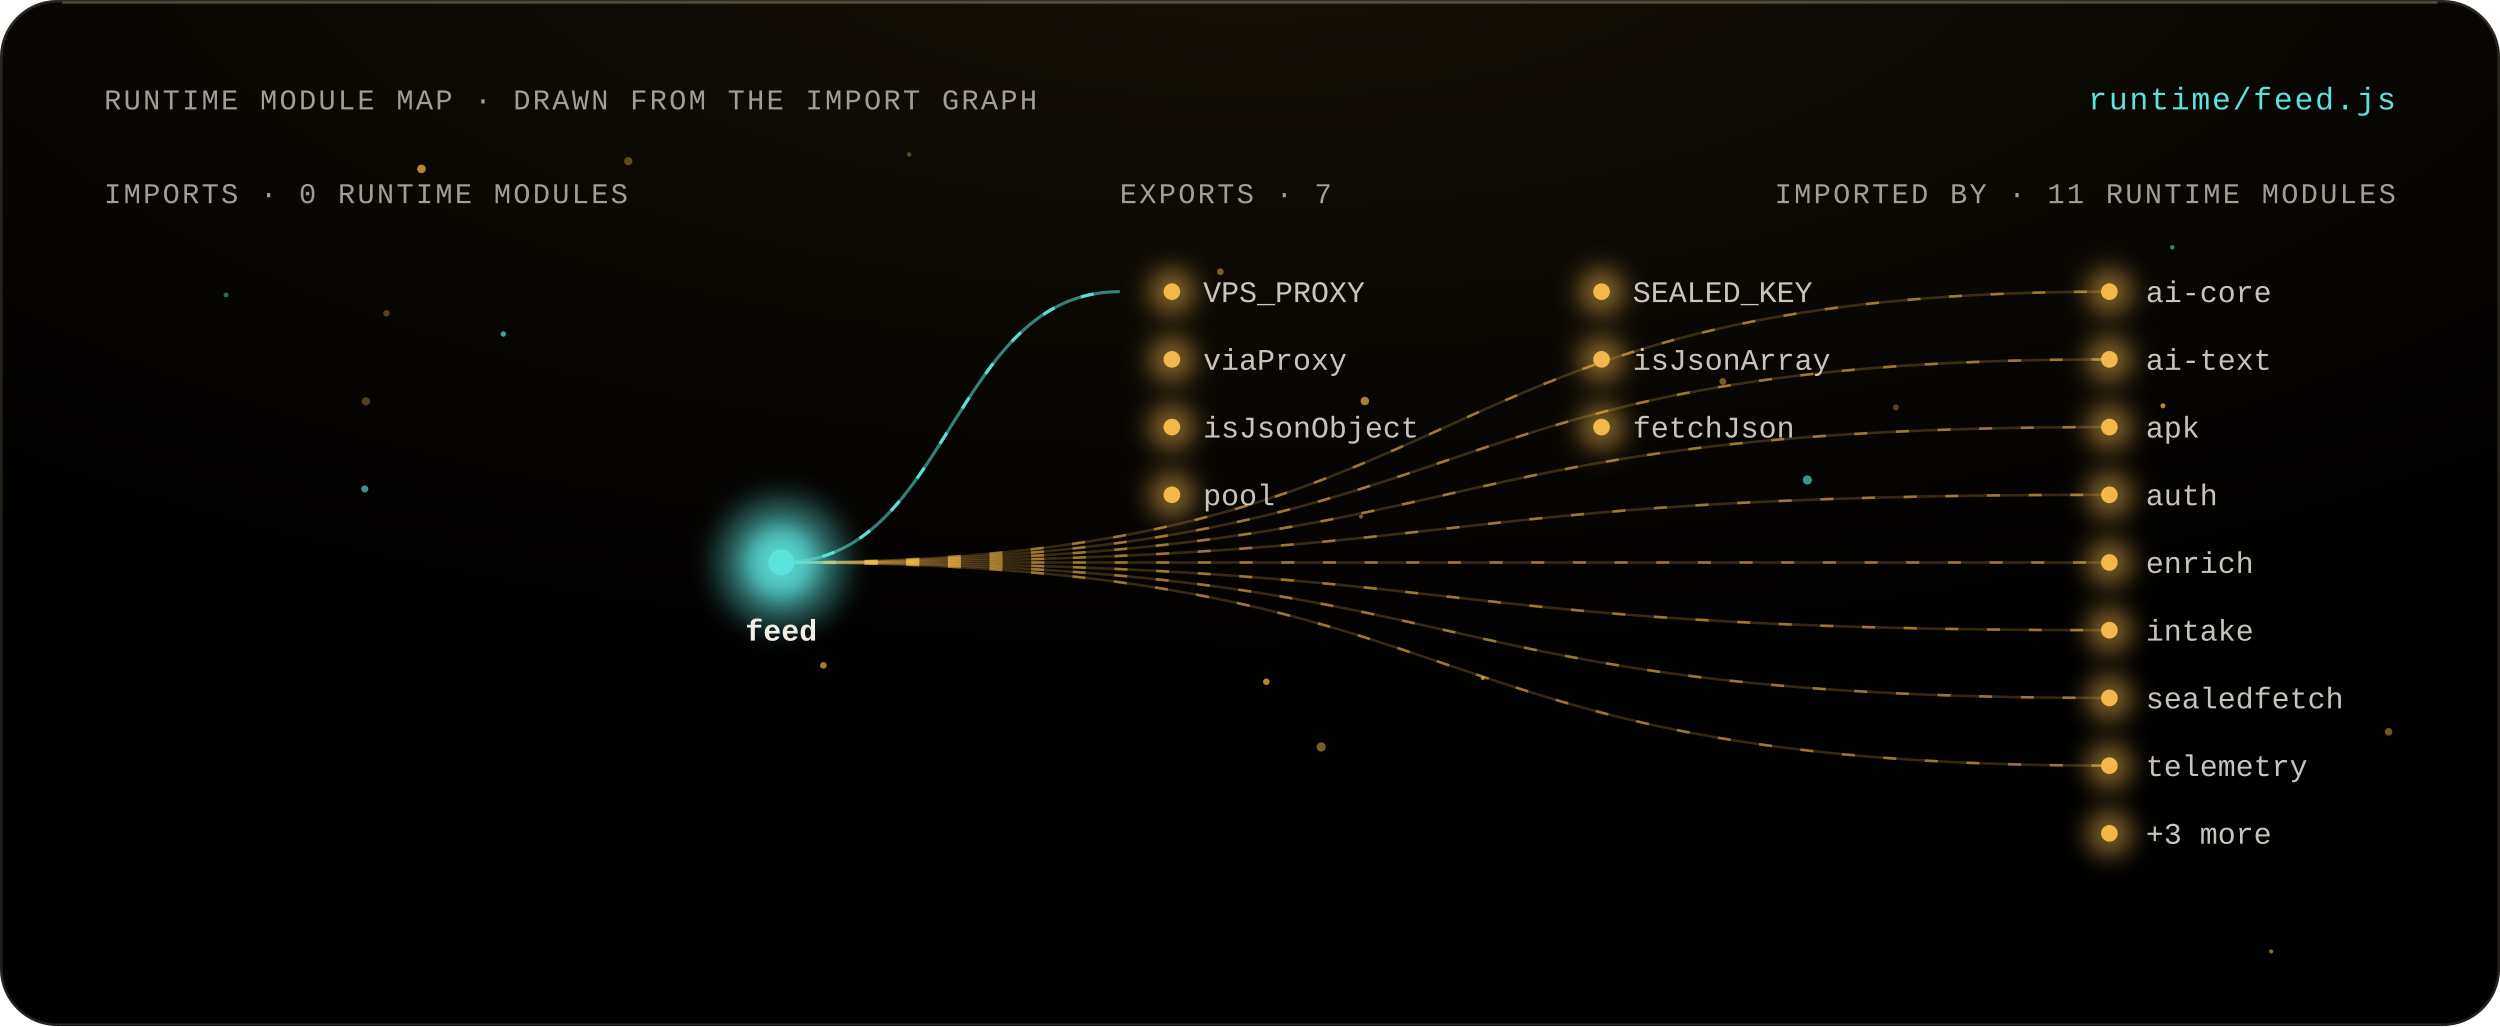
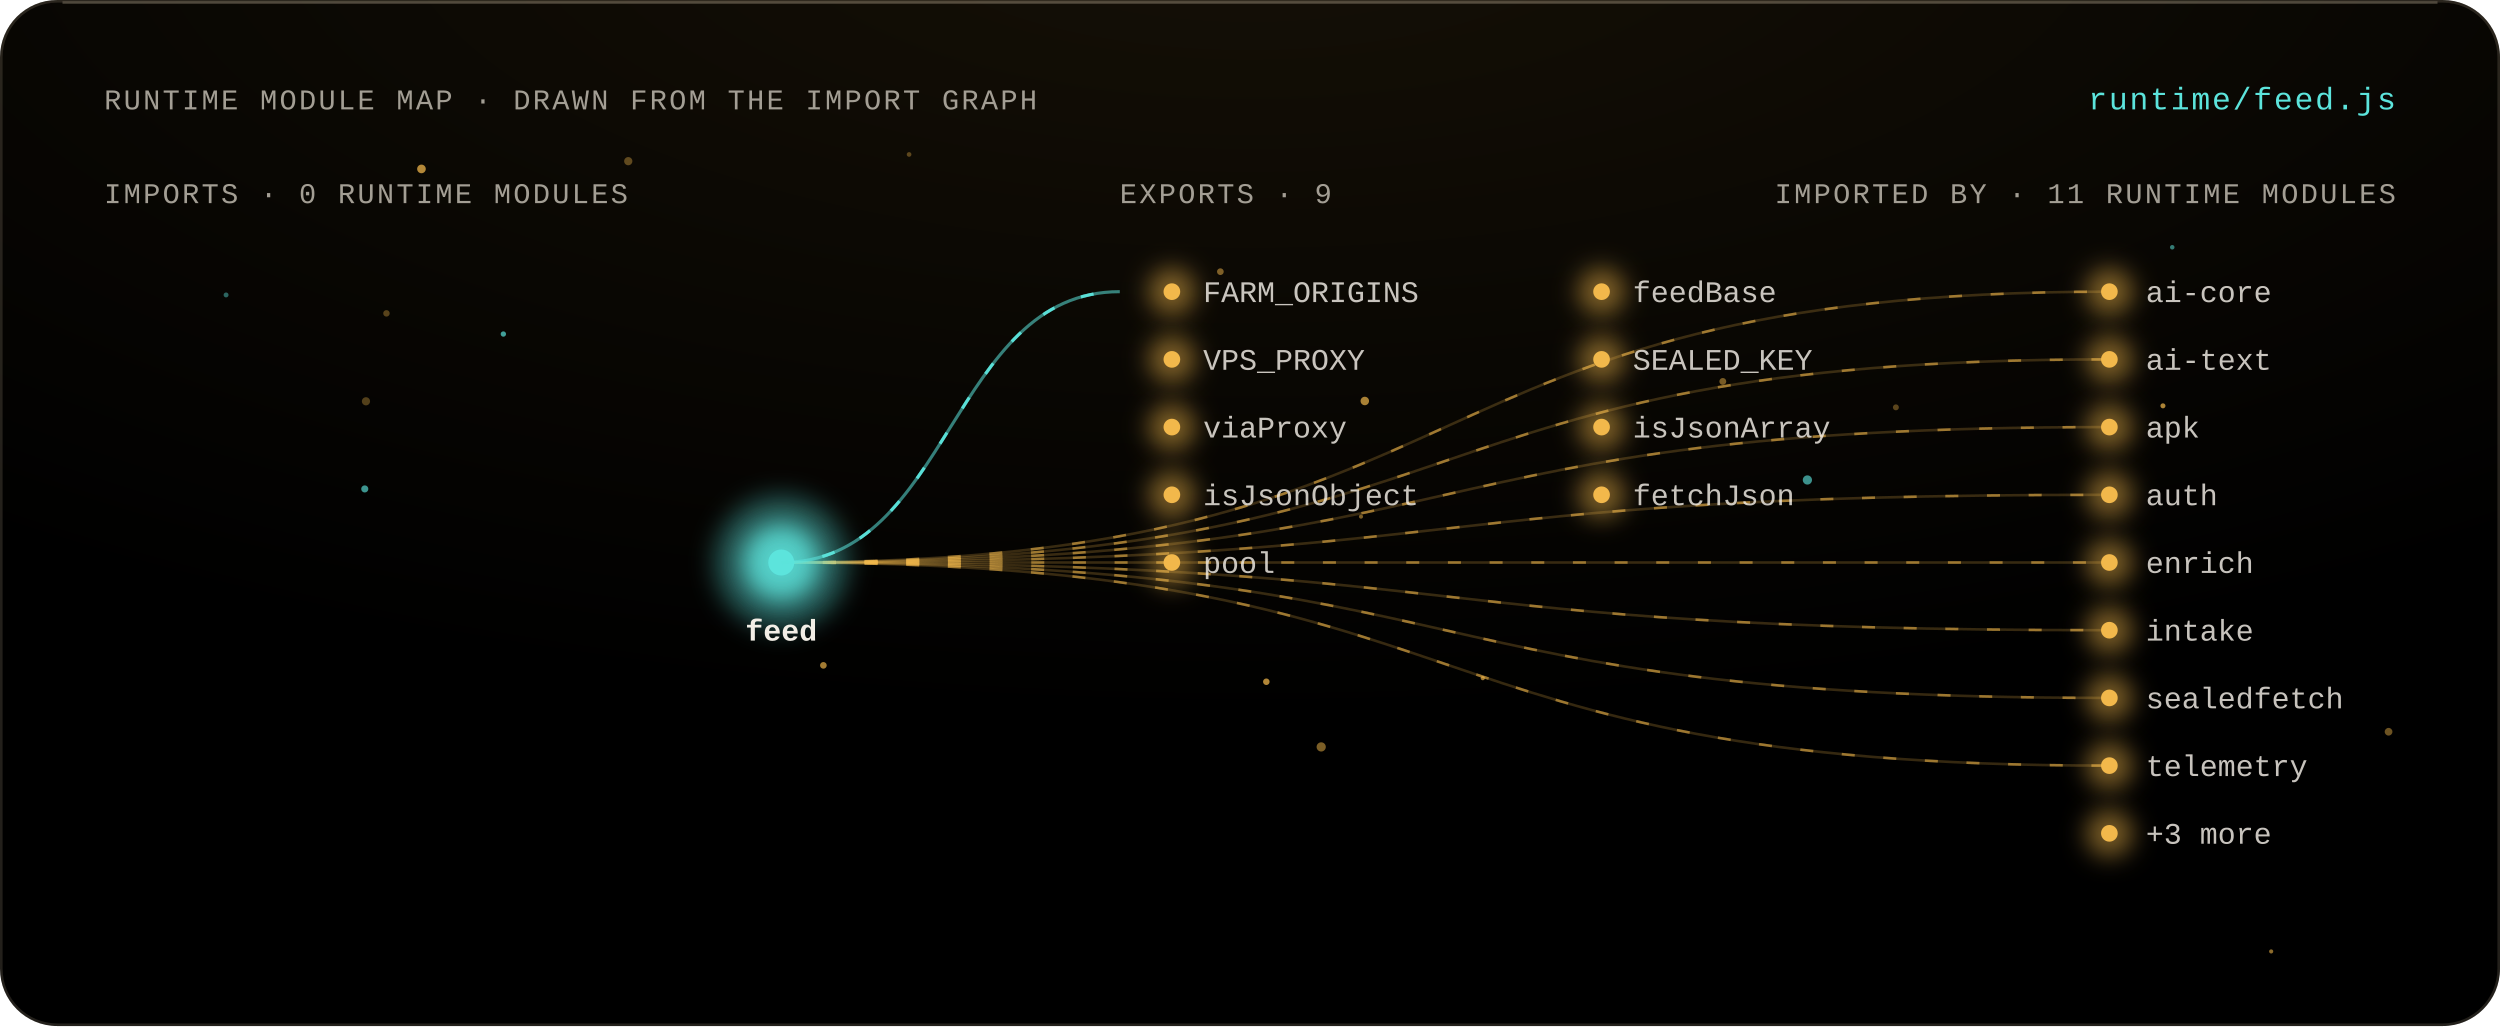
<svg xmlns="http://www.w3.org/2000/svg" viewBox="0 0 960 394" width="960" height="394" role="img" aria-labelledby="t">
  <style>
  text { font-family: 'Geist Mono', ui-monospace, 'Liberation Mono', Menlo, monospace; fill: #F2EEE6; }
  .m { fill: #A39E94; font-size: 11px; letter-spacing: .08em; }
  .l { font-size: 11.5px; }
  .h { font-size: 12px; fill: #5CE4DC; letter-spacing: .06em; }
  .flow { stroke-dasharray: 5 11; animation: flow 3s linear infinite; }
  @keyframes flow { to { stroke-dashoffset: -32; } }
  .breathe { animation: breathe 4.2s ease-in-out infinite; }
  @keyframes breathe { 50% { opacity: .38; } }
  .beat { animation: beat 2.6s ease-in-out infinite; transform-box: fill-box; transform-origin: center; }
  @keyframes beat { 50% { opacity: .55; transform: scale(1.35); } }
  .spin { transform-box: fill-box; transform-origin: center; animation: spin 48s linear infinite; }
  .spin-r { transform-box: fill-box; transform-origin: center; animation: spin 64s linear infinite reverse; }
  @keyframes spin { to { transform: rotate(360deg); } }
  @media (prefers-reduced-motion: reduce) { * { animation: none !important; } }
</style>
  <defs>
    <filter id="bloom" x="-80%" y="-80%" width="260%" height="260%">
      <feGaussianBlur stdDeviation="4.5" />
    </filter>
    <filter id="soft" x="-30%" y="-30%" width="160%" height="160%">
      <feGaussianBlur stdDeviation="1.4" />
    </filter>
    <radialGradient id="key" cx="50%" cy="-10%" r="80%">
      <stop offset="0" stop-color="#F2B84B" stop-opacity=".09" />
      <stop offset="1" stop-color="#F2B84B" stop-opacity="0" />
    </radialGradient>
    <linearGradient id="pair" x1="0" x2="1">
      <stop offset="0" stop-color="#F2B84B" />
      <stop offset="1" stop-color="#5CE4DC" />
    </linearGradient>
  </defs>
  <rect width="960" height="394" rx="22" fill="#000" />
  <rect width="960" height="394" rx="22" fill="url(#key)" />
  <rect x=".5" y=".5" width="959" height="393" rx="21.5" fill="none" stroke="rgba(255,232,196,.14)" />
  <path d="M 24 1 H 936" stroke="rgba(255,238,208,.22)" stroke-width="1" />
  <g>
    <circle cx="316.18" cy="255.5" r="1.28" fill="#F2B84B" opacity="0.67" class="breathe" style="animation-delay:-0.42s" />
    <circle cx="694.04" cy="184.31" r="1.77" fill="#5CE4DC" opacity="0.63" class="breathe" style="animation-delay:-3.76s" />
    <circle cx="507.34" cy="286.82" r="1.77" fill="#F2B84B" opacity="0.51" class="breathe" style="animation-delay:-0.54s" />
    <circle cx="661.56" cy="146.47" r="1.32" fill="#F2B84B" opacity="0.48" class="breathe" style="animation-delay:-2.43s" />
    <circle cx="728.02" cy="156.42" r="1.14" fill="#F2B84B" opacity="0.36" class="breathe" style="animation-delay:-3.91s" />
    <circle cx="193.29" cy="128.27" r="1.03" fill="#5CE4DC" opacity="0.69" class="breathe" style="animation-delay:-3.61s" />
    <circle cx="86.81" cy="113.26" r="0.95" fill="#5CE4DC" opacity="0.43" class="breathe" style="animation-delay:-0.93s" />
    <circle cx="834.14" cy="94.95" r="0.87" fill="#5CE4DC" opacity="0.53" class="breathe" style="animation-delay:-3.71s" />
    <circle cx="241.25" cy="61.89" r="1.58" fill="#F2B84B" opacity="0.37" class="breathe" style="animation-delay:-0.28s" />
    <circle cx="522.62" cy="198.38" r="0.79" fill="#F2B84B" opacity="0.5" class="breathe" style="animation-delay:-1.85s" />
    <circle cx="349.09" cy="59.31" r="0.9" fill="#F2B84B" opacity="0.35" class="breathe" style="animation-delay:-2.37s" />
    <circle cx="148.4" cy="120.33" r="1.25" fill="#F2B84B" opacity="0.34" class="breathe" style="animation-delay:-1.06s" />
    <circle cx="569.39" cy="260.41" r="0.81" fill="#F2B84B" opacity="0.65" class="breathe" style="animation-delay:-2.59s" />
    <circle cx="161.84" cy="64.87" r="1.66" fill="#F2B84B" opacity="0.73" class="breathe" style="animation-delay:-2.42s" />
    <circle cx="830.57" cy="155.84" r="0.97" fill="#F2B84B" opacity="0.71" class="breathe" style="animation-delay:-0.55s" />
    <circle cx="140.07" cy="187.75" r="1.37" fill="#5CE4DC" opacity="0.65" class="breathe" style="animation-delay:-0.17s" />
    <circle cx="486.27" cy="261.79" r="1.26" fill="#F2B84B" opacity="0.73" class="breathe" style="animation-delay:-2.03s" />
    <circle cx="468.62" cy="104.32" r="1.29" fill="#F2B84B" opacity="0.5" class="breathe" style="animation-delay:-1.33s" />
    <circle cx="917.21" cy="280.99" r="1.48" fill="#F2B84B" opacity="0.45" class="breathe" style="animation-delay:-1.68s" />
    <circle cx="524.08" cy="153.98" r="1.63" fill="#F2B84B" opacity="0.69" class="breathe" style="animation-delay:-1.15s" />
    <circle cx="140.53" cy="154.1" r="1.57" fill="#F2B84B" opacity="0.33" class="breathe" style="animation-delay:-1.53s" />
    <circle cx="872.13" cy="365.35" r="0.8" fill="#F2B84B" opacity="0.58" class="breathe" style="animation-delay:-2.12s" />
  </g>
  <text x="40" y="42" class="m" text-anchor="start">RUNTIME MODULE MAP · DRAWN FROM THE IMPORT GRAPH</text>
  <text x="920" y="42" class="h" text-anchor="end">runtime/feed.js</text>
  <text x="40" y="78" class="m" text-anchor="start">IMPORTS · 0 RUNTIME MODULES</text>
-   <text x="430" y="78" class="m" text-anchor="start">EXPORTS · 7</text>
+   <text x="430" y="78" class="m" text-anchor="start">EXPORTS · 9</text>
  <text x="920" y="78" class="m" text-anchor="end">IMPORTED BY · 11 RUNTIME MODULES</text>
  <path d="M 300 216 C 580.5 216, 529.5 112, 810 112" fill="none" stroke="#F2B84B" stroke-opacity="0.22" stroke-width="1" />
  <path d="M 300 216 C 580.5 216, 529.5 112, 810 112" fill="none" stroke="#F2B84B" stroke-opacity="0.55" stroke-width="1" class="flow" />
  <g>
    <circle cx="810" cy="112" r="9" fill="#F2B84B" opacity="0.5" filter="url(#bloom)" class="breathe" style="animation-delay:-2.62s" />
    <circle cx="810" cy="112" r="3.2" fill="#F2B84B" />
  </g>
  <text x="824" y="116" class="l" text-anchor="start" fill="#F2EEE6" fill-opacity=".82">ai-core</text>
  <path d="M 300 216 C 580.5 216, 529.5 138, 810 138" fill="none" stroke="#F2B84B" stroke-opacity="0.22" stroke-width="1" />
  <path d="M 300 216 C 580.5 216, 529.5 138, 810 138" fill="none" stroke="#F2B84B" stroke-opacity="0.55" stroke-width="1" class="flow" />
  <g>
    <circle cx="810" cy="138" r="9" fill="#F2B84B" opacity="0.5" filter="url(#bloom)" class="breathe" style="animation-delay:-2.1s" />
    <circle cx="810" cy="138" r="3.2" fill="#F2B84B" />
  </g>
  <text x="824" y="142" class="l" text-anchor="start" fill="#F2EEE6" fill-opacity=".82">ai-text</text>
  <path d="M 300 216 C 580.5 216, 529.5 164, 810 164" fill="none" stroke="#F2B84B" stroke-opacity="0.22" stroke-width="1" />
  <path d="M 300 216 C 580.5 216, 529.5 164, 810 164" fill="none" stroke="#F2B84B" stroke-opacity="0.55" stroke-width="1" class="flow" />
  <g>
    <circle cx="810" cy="164" r="9" fill="#F2B84B" opacity="0.5" filter="url(#bloom)" class="breathe" style="animation-delay:-1.32s" />
    <circle cx="810" cy="164" r="3.2" fill="#F2B84B" />
  </g>
  <text x="824" y="168" class="l" text-anchor="start" fill="#F2EEE6" fill-opacity=".82">apk</text>
  <path d="M 300 216 C 580.5 216, 529.5 190, 810 190" fill="none" stroke="#F2B84B" stroke-opacity="0.22" stroke-width="1" />
  <path d="M 300 216 C 580.5 216, 529.5 190, 810 190" fill="none" stroke="#F2B84B" stroke-opacity="0.55" stroke-width="1" class="flow" />
  <g>
    <circle cx="810" cy="190" r="9" fill="#F2B84B" opacity="0.5" filter="url(#bloom)" class="breathe" style="animation-delay:-2.59s" />
    <circle cx="810" cy="190" r="3.2" fill="#F2B84B" />
  </g>
  <text x="824" y="194" class="l" text-anchor="start" fill="#F2EEE6" fill-opacity=".82">auth</text>
  <path d="M 300 216 C 580.5 216, 529.5 216, 810 216" fill="none" stroke="#F2B84B" stroke-opacity="0.22" stroke-width="1" />
  <path d="M 300 216 C 580.5 216, 529.5 216, 810 216" fill="none" stroke="#F2B84B" stroke-opacity="0.55" stroke-width="1" class="flow" />
  <g>
    <circle cx="810" cy="216" r="9" fill="#F2B84B" opacity="0.5" filter="url(#bloom)" class="breathe" style="animation-delay:-3.35s" />
    <circle cx="810" cy="216" r="3.2" fill="#F2B84B" />
  </g>
  <text x="824" y="220" class="l" text-anchor="start" fill="#F2EEE6" fill-opacity=".82">enrich</text>
  <path d="M 300 216 C 580.5 216, 529.5 242, 810 242" fill="none" stroke="#F2B84B" stroke-opacity="0.22" stroke-width="1" />
  <path d="M 300 216 C 580.5 216, 529.5 242, 810 242" fill="none" stroke="#F2B84B" stroke-opacity="0.55" stroke-width="1" class="flow" />
  <g>
    <circle cx="810" cy="242" r="9" fill="#F2B84B" opacity="0.5" filter="url(#bloom)" class="breathe" style="animation-delay:-0.4s" />
    <circle cx="810" cy="242" r="3.2" fill="#F2B84B" />
  </g>
  <text x="824" y="246" class="l" text-anchor="start" fill="#F2EEE6" fill-opacity=".82">intake</text>
  <path d="M 300 216 C 580.5 216, 529.5 268, 810 268" fill="none" stroke="#F2B84B" stroke-opacity="0.22" stroke-width="1" />
  <path d="M 300 216 C 580.5 216, 529.5 268, 810 268" fill="none" stroke="#F2B84B" stroke-opacity="0.55" stroke-width="1" class="flow" />
  <g>
    <circle cx="810" cy="268" r="9" fill="#F2B84B" opacity="0.5" filter="url(#bloom)" class="breathe" style="animation-delay:-0.54s" />
    <circle cx="810" cy="268" r="3.2" fill="#F2B84B" />
  </g>
  <text x="824" y="272" class="l" text-anchor="start" fill="#F2EEE6" fill-opacity=".82">sealedfetch</text>
  <path d="M 300 216 C 580.5 216, 529.5 294, 810 294" fill="none" stroke="#F2B84B" stroke-opacity="0.22" stroke-width="1" />
  <path d="M 300 216 C 580.5 216, 529.5 294, 810 294" fill="none" stroke="#F2B84B" stroke-opacity="0.55" stroke-width="1" class="flow" />
  <g>
    <circle cx="810" cy="294" r="9" fill="#F2B84B" opacity="0.5" filter="url(#bloom)" class="breathe" style="animation-delay:-3.91s" />
    <circle cx="810" cy="294" r="3.2" fill="#F2B84B" />
  </g>
  <text x="824" y="298" class="l" text-anchor="start" fill="#F2EEE6" fill-opacity=".82">telemetry</text>
  <g>
    <circle cx="810" cy="320" r="9" fill="#F2B84B" opacity="0.5" filter="url(#bloom)" class="breathe" style="animation-delay:-2.89s" />
    <circle cx="810" cy="320" r="3.2" fill="#F2B84B" />
  </g>
  <text x="824" y="324" class="l" text-anchor="start" fill="#F2EEE6" fill-opacity=".82">+3 more</text>
  <circle cx="300" cy="216" r="26" fill="#5CE4DC" opacity=".35" filter="url(#bloom)" class="beat" />
  <g>
    <circle cx="300" cy="216" r="15" fill="#5CE4DC" opacity="0.85" filter="url(#bloom)" class="beat" style="animation-delay:-0s" />
    <circle cx="300" cy="216" r="5" fill="#5CE4DC" />
  </g>
  <text x="300" y="246" class="l" text-anchor="middle" fill="#5CE4DC" font-weight="700" font-size="13">feed</text>
  <path d="M 300 216 C 365 216, 365 112, 430 112" fill="none" stroke="#5CE4DC" stroke-opacity="0.55" stroke-width="1.2" />
  <path d="M 300 216 C 365 216, 365 112, 430 112" fill="none" stroke="#5CE4DC" stroke-opacity="0.95" stroke-width="1.2" class="flow" />
  <g>
    <circle cx="450" cy="112" r="9" fill="#F2B84B" opacity="0.5" filter="url(#bloom)" class="breathe" style="animation-delay:-1.87s" />
    <circle cx="450" cy="112" r="3.2" fill="#F2B84B" />
  </g>
-   <text x="462" y="116" class="l" text-anchor="start" fill="#F2EEE6" fill-opacity=".82">VPS_PROXY</text>
+   <text x="462" y="116" class="l" text-anchor="start" fill="#F2EEE6" fill-opacity=".82">FARM_ORIGINS</text>
  <g>
    <circle cx="615" cy="112" r="9" fill="#F2B84B" opacity="0.5" filter="url(#bloom)" class="breathe" style="animation-delay:-3.04s" />
    <circle cx="615" cy="112" r="3.2" fill="#F2B84B" />
  </g>
-   <text x="627" y="116" class="l" text-anchor="start" fill="#F2EEE6" fill-opacity=".82">SEALED_KEY</text>
+   <text x="627" y="116" class="l" text-anchor="start" fill="#F2EEE6" fill-opacity=".82">feedBase</text>
  <g>
    <circle cx="450" cy="138" r="9" fill="#F2B84B" opacity="0.5" filter="url(#bloom)" class="breathe" style="animation-delay:-3.58s" />
    <circle cx="450" cy="138" r="3.2" fill="#F2B84B" />
  </g>
-   <text x="462" y="142" class="l" text-anchor="start" fill="#F2EEE6" fill-opacity=".82">viaProxy</text>
+   <text x="462" y="142" class="l" text-anchor="start" fill="#F2EEE6" fill-opacity=".82">VPS_PROXY</text>
  <g>
    <circle cx="615" cy="138" r="9" fill="#F2B84B" opacity="0.5" filter="url(#bloom)" class="breathe" style="animation-delay:-2.35s" />
    <circle cx="615" cy="138" r="3.2" fill="#F2B84B" />
  </g>
-   <text x="627" y="142" class="l" text-anchor="start" fill="#F2EEE6" fill-opacity=".82">isJsonArray</text>
+   <text x="627" y="142" class="l" text-anchor="start" fill="#F2EEE6" fill-opacity=".82">SEALED_KEY</text>
  <g>
    <circle cx="450" cy="164" r="9" fill="#F2B84B" opacity="0.5" filter="url(#bloom)" class="breathe" style="animation-delay:-3.89s" />
    <circle cx="450" cy="164" r="3.2" fill="#F2B84B" />
  </g>
-   <text x="462" y="168" class="l" text-anchor="start" fill="#F2EEE6" fill-opacity=".82">isJsonObject</text>
+   <text x="462" y="168" class="l" text-anchor="start" fill="#F2EEE6" fill-opacity=".82">viaProxy</text>
  <g>
    <circle cx="615" cy="164" r="9" fill="#F2B84B" opacity="0.5" filter="url(#bloom)" class="breathe" style="animation-delay:-2.11s" />
    <circle cx="615" cy="164" r="3.2" fill="#F2B84B" />
  </g>
-   <text x="627" y="168" class="l" text-anchor="start" fill="#F2EEE6" fill-opacity=".82">fetchJson</text>
+   <text x="627" y="168" class="l" text-anchor="start" fill="#F2EEE6" fill-opacity=".82">isJsonArray</text>
  <g>
    <circle cx="450" cy="190" r="9" fill="#F2B84B" opacity="0.5" filter="url(#bloom)" class="breathe" style="animation-delay:-2.91s" />
    <circle cx="450" cy="190" r="3.2" fill="#F2B84B" />
  </g>
-   <text x="462" y="194" class="l" text-anchor="start" fill="#F2EEE6" fill-opacity=".82">pool</text>
+   <text x="462" y="194" class="l" text-anchor="start" fill="#F2EEE6" fill-opacity=".82">isJsonObject</text>
+   <g>
+     <circle cx="615" cy="190" r="9" fill="#F2B84B" opacity="0.5" filter="url(#bloom)" class="breathe" style="animation-delay:-2.07s" />
+     <circle cx="615" cy="190" r="3.2" fill="#F2B84B" />
+   </g>
+   <text x="627" y="194" class="l" text-anchor="start" fill="#F2EEE6" fill-opacity=".82">fetchJson</text>
+   <g>
+     <circle cx="450" cy="216" r="9" fill="#F2B84B" opacity="0.5" filter="url(#bloom)" class="breathe" style="animation-delay:-0.51s" />
+     <circle cx="450" cy="216" r="3.2" fill="#F2B84B" />
+   </g>
+   <text x="462" y="220" class="l" text-anchor="start" fill="#F2EEE6" fill-opacity=".82">pool</text>
</svg>
